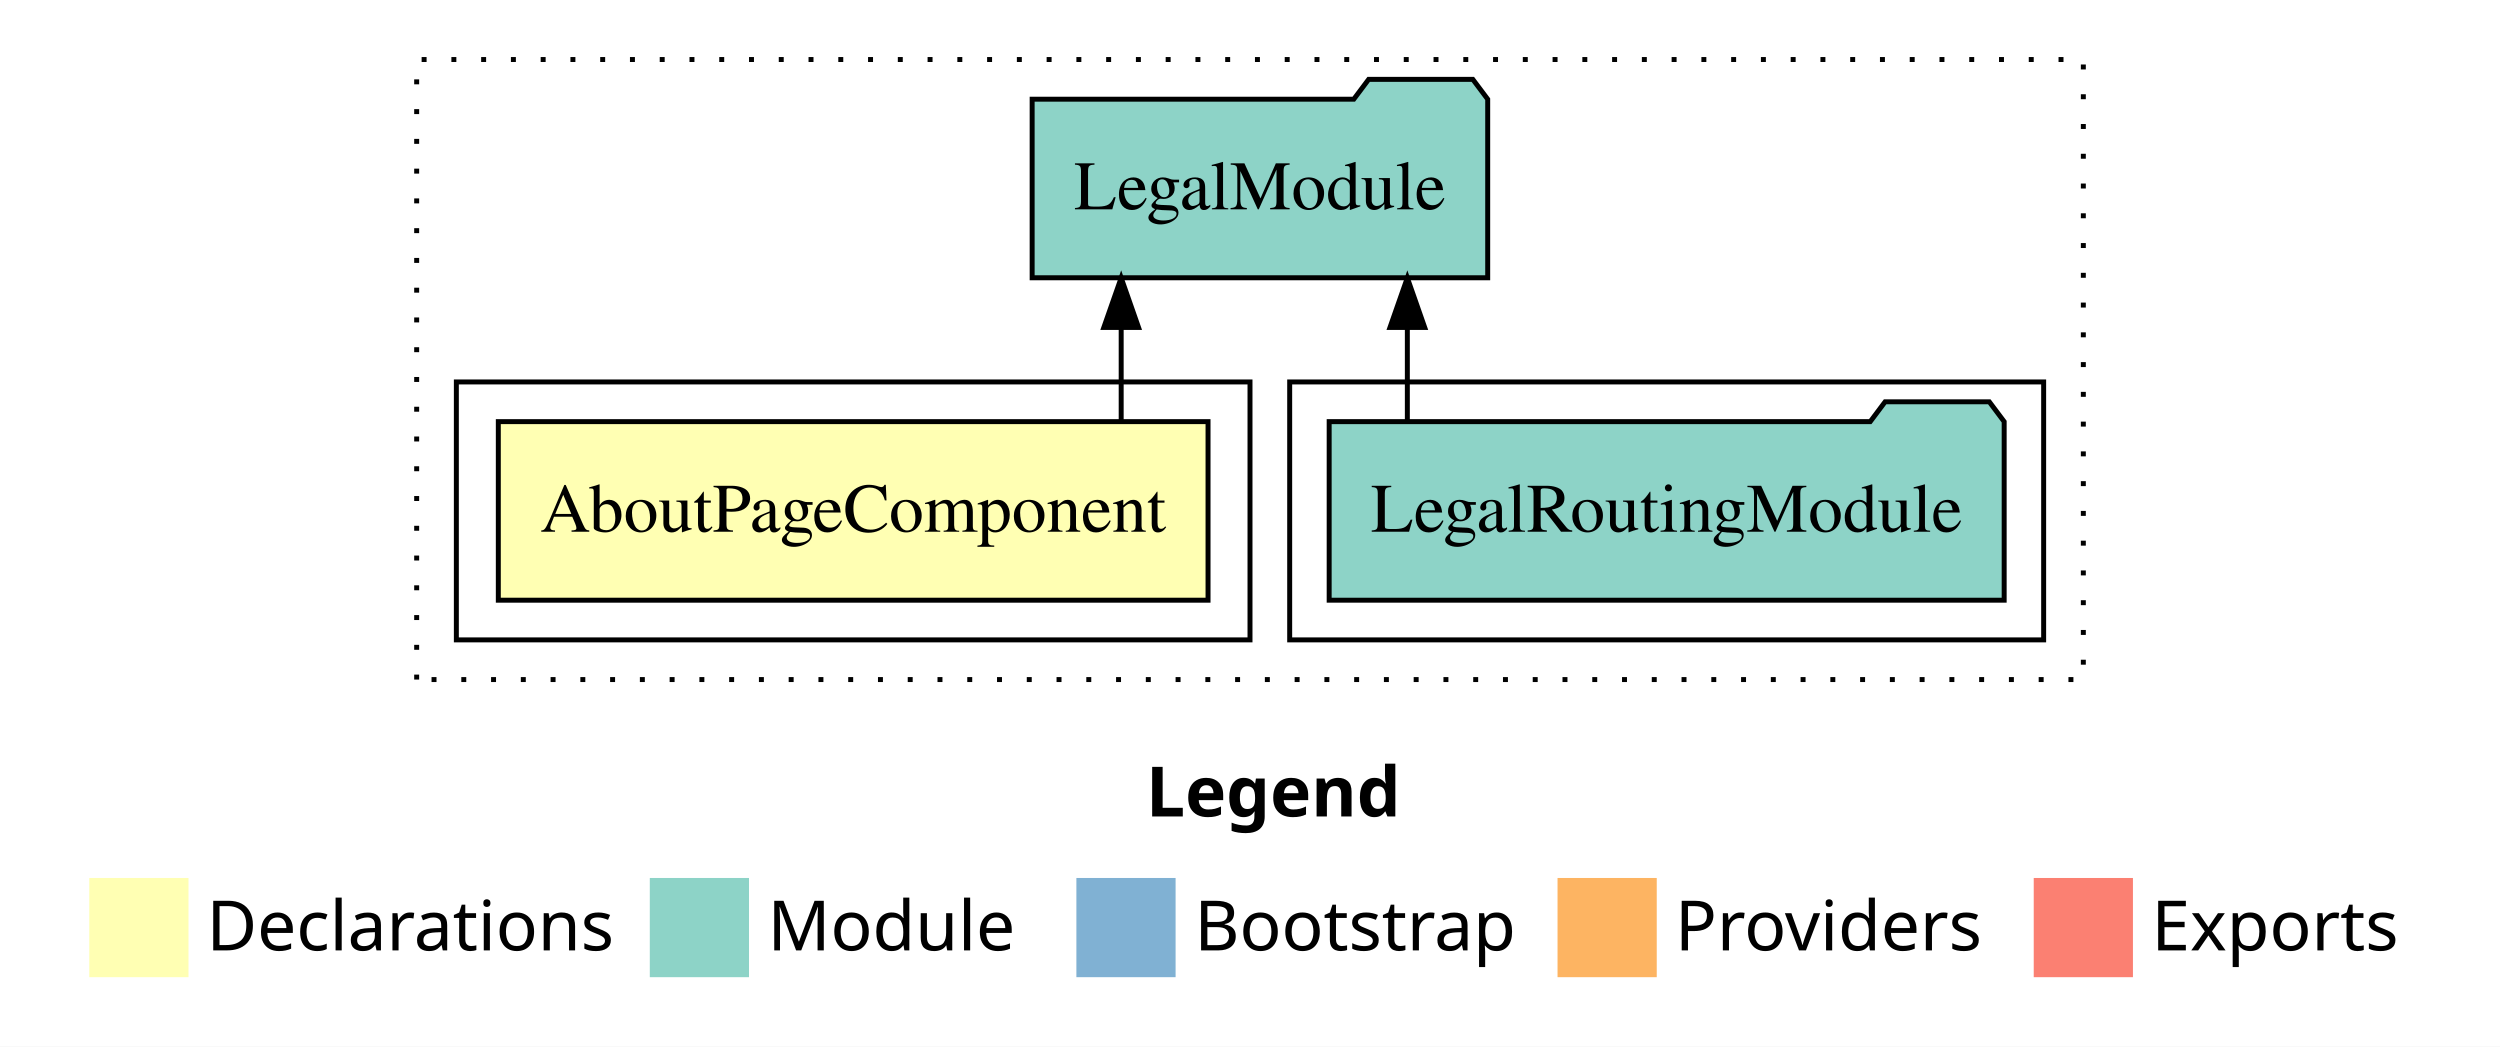
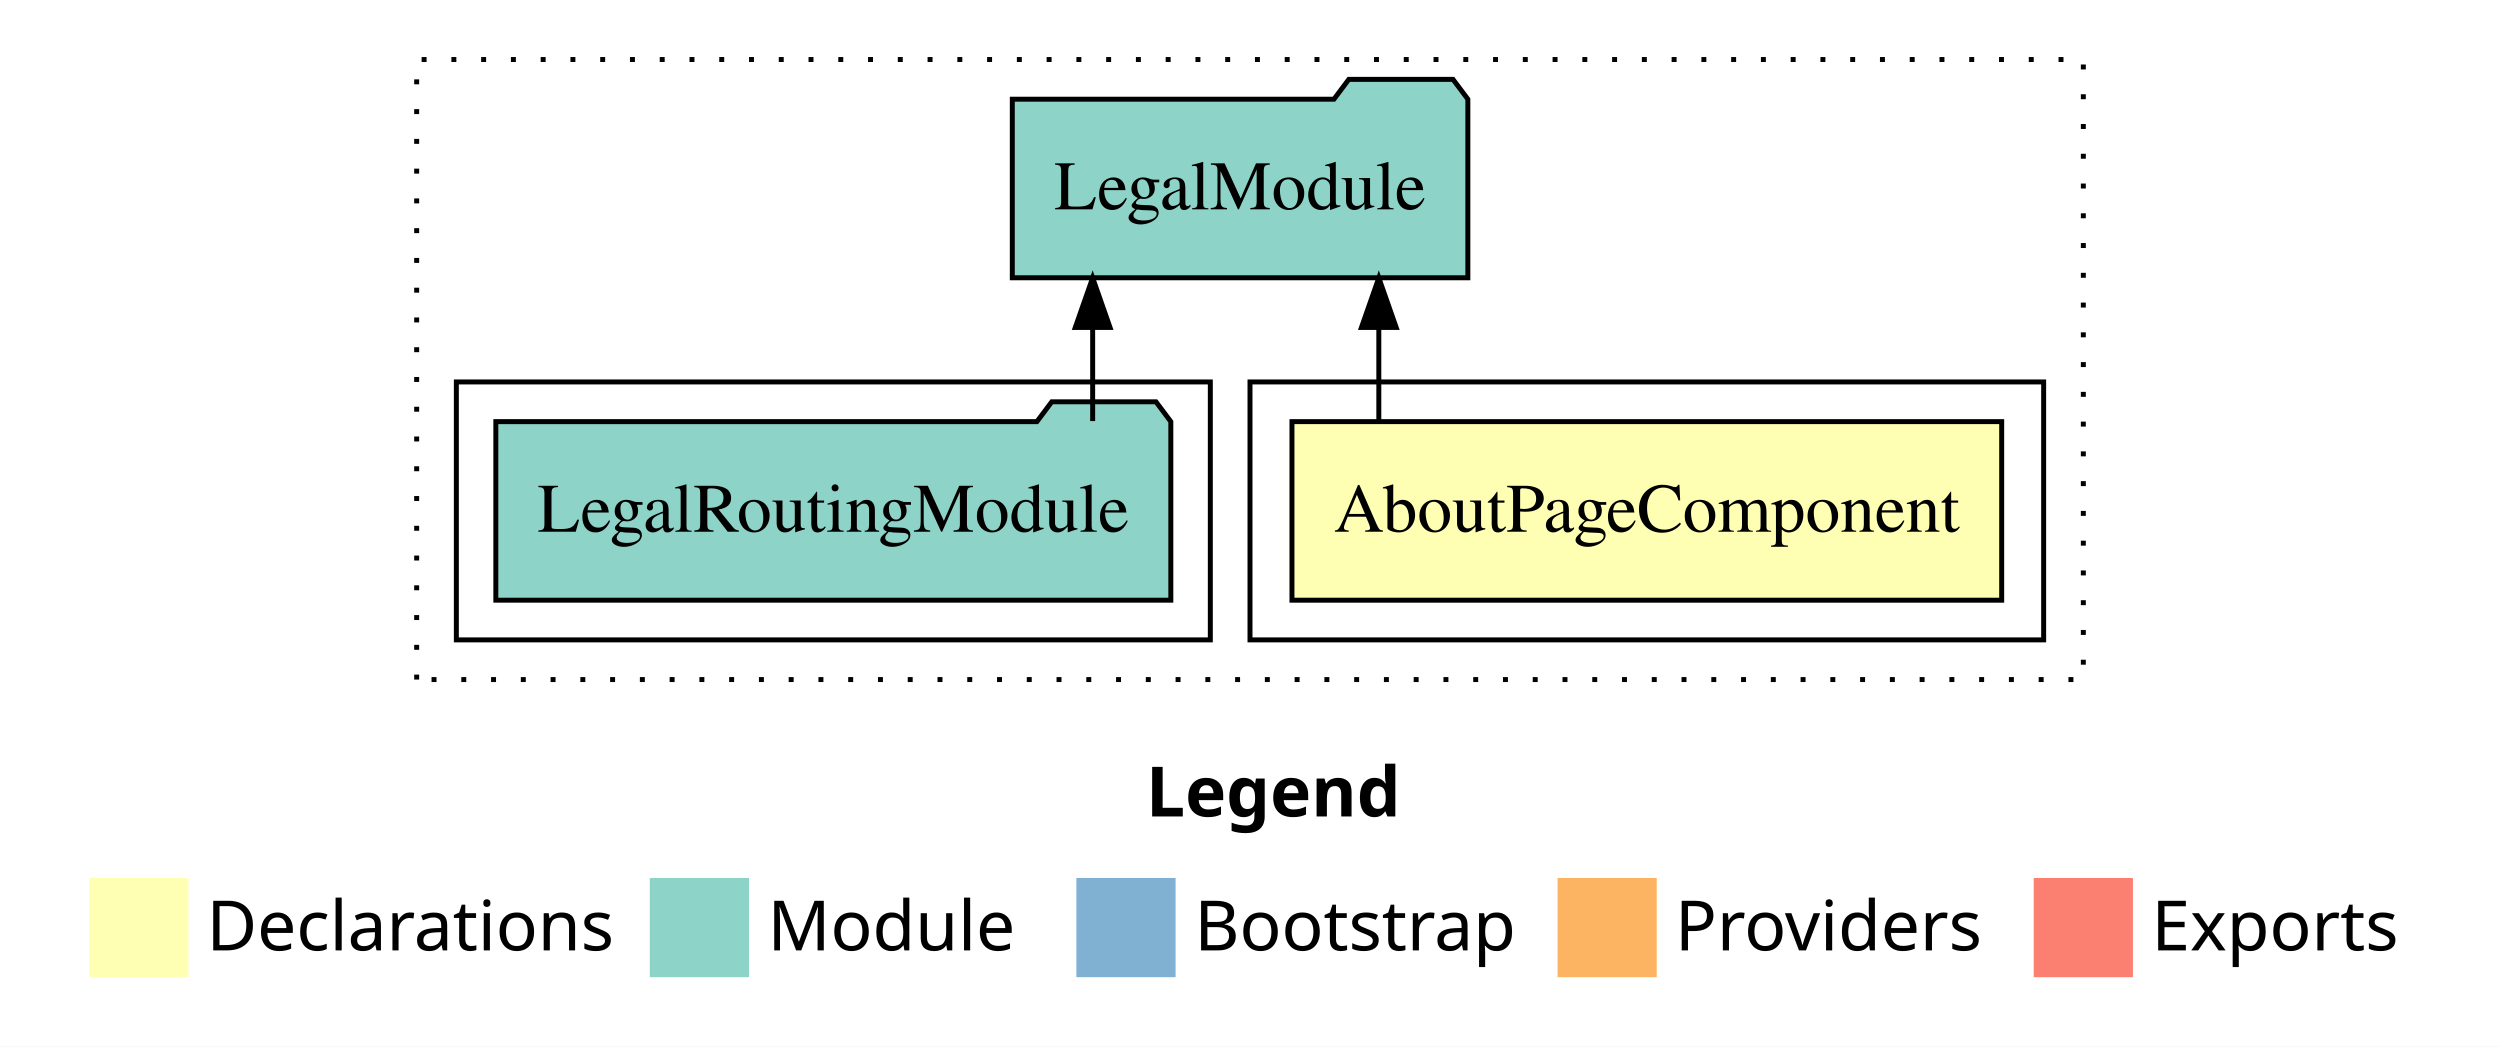
<svg xmlns="http://www.w3.org/2000/svg" width="504pt" height="211pt" viewBox="0.00 0.00 504.00 211.00">
  <g id="graph0" class="graph" transform="scale(1 1) rotate(0) translate(4 207)">
    <polygon fill="white" stroke="transparent" points="-4,4 -4,-207 500,-207 500,4 -4,4" />
    <text text-anchor="start" x="227.01" y="-42.4" font-family="Times-12" font-weight="bold" font-size="14.00">Legend</text>
    <polygon fill="#ffffb3" stroke="transparent" points="14,-10 14,-30 34,-30 34,-10 14,-10" />
    <text text-anchor="start" x="37.63" y="-15.4" font-family="Times-12" font-size="14.00">  Declarations</text>
    <polygon fill="#8dd3c7" stroke="transparent" points="127,-10 127,-30 147,-30 147,-10 127,-10" />
    <text text-anchor="start" x="150.73" y="-15.4" font-family="Times-12" font-size="14.00">  Module</text>
    <polygon fill="#80b1d3" stroke="transparent" points="213,-10 213,-30 233,-30 233,-10 213,-10" />
    <text text-anchor="start" x="236.78" y="-15.4" font-family="Times-12" font-size="14.00">  Bootstrap</text>
    <polygon fill="#fdb462" stroke="transparent" points="310,-10 310,-30 330,-30 330,-10 310,-10" />
    <text text-anchor="start" x="333.67" y="-15.4" font-family="Times-12" font-size="14.00">  Providers</text>
    <polygon fill="#fb8072" stroke="transparent" points="406,-10 406,-30 426,-30 426,-10 406,-10" />
    <text text-anchor="start" x="429.73" y="-15.4" font-family="Times-12" font-size="14.00">  Exports</text>
    <g id="clust1" class="cluster">
      <polygon fill="none" stroke="black" stroke-dasharray="1,5" points="80,-70 80,-195 416,-195 416,-70 80,-70" />
    </g>
+     <g id="clust2" class="cluster">
+       <polygon fill="none" stroke="black" points="248,-78 248,-130 408,-130 408,-78 248,-78" />
+     </g>
    <g id="clust4" class="cluster">
-       <polygon fill="none" stroke="black" points="256,-78 256,-130 408,-130 408,-78 256,-78" />
-     </g>
-     <g id="clust2" class="cluster">
-       <polygon fill="none" stroke="black" points="88,-78 88,-130 248,-130 248,-78 88,-78" />
+       <polygon fill="none" stroke="black" points="88,-78 88,-130 240,-130 240,-78 88,-78" />
    </g>
    <g id="node1" class="node">
-       <polygon fill="#ffffb3" stroke="black" points="239.54,-122 96.46,-122 96.46,-86 239.54,-86 239.54,-122" />
-       <text text-anchor="middle" x="168" y="-99.8" font-family="Times,serif" font-size="14.00">AboutPageComponent</text>
+       <polygon fill="#ffffb3" stroke="black" points="399.54,-122 256.46,-122 256.46,-86 399.54,-86 399.54,-122" />
+       <text text-anchor="middle" x="328" y="-99.8" font-family="Times,serif" font-size="14.00">AboutPageComponent</text>
    </g>
    <g id="node2" class="node">
-       <polygon fill="#8dd3c7" stroke="black" points="295.92,-187 292.92,-191 271.92,-191 268.92,-187 204.08,-187 204.08,-151 295.92,-151 295.92,-187" />
-       <text text-anchor="middle" x="250" y="-164.8" font-family="Times,serif" font-size="14.00">LegalModule</text>
+       <polygon fill="#8dd3c7" stroke="black" points="291.92,-187 288.92,-191 267.92,-191 264.92,-187 200.08,-187 200.08,-151 291.92,-151 291.92,-187" />
+       <text text-anchor="middle" x="246" y="-164.8" font-family="Times,serif" font-size="14.00">LegalModule</text>
    </g>
    <g id="edge1" class="edge">
-       <path fill="none" stroke="black" d="M222.03,-122.11C222.03,-122.11 222.03,-140.99 222.03,-140.99" />
-       <polygon fill="black" stroke="black" points="218.53,-140.99 222.03,-150.99 225.53,-140.99 218.53,-140.99" />
+       <path fill="none" stroke="black" d="M273.97,-122.11C273.97,-122.11 273.97,-140.99 273.97,-140.99" />
+       <polygon fill="black" stroke="black" points="270.47,-140.99 273.97,-150.99 277.47,-140.99 270.47,-140.99" />
    </g>
    <g id="node3" class="node">
-       <polygon fill="#8dd3c7" stroke="black" points="400.04,-122 397.04,-126 376.04,-126 373.04,-122 263.96,-122 263.96,-86 400.04,-86 400.04,-122" />
-       <text text-anchor="middle" x="332" y="-99.8" font-family="Times,serif" font-size="14.00">LegalRoutingModule</text>
+       <polygon fill="#8dd3c7" stroke="black" points="232.04,-122 229.04,-126 208.04,-126 205.04,-122 95.96,-122 95.96,-86 232.04,-86 232.04,-122" />
+       <text text-anchor="middle" x="164" y="-99.8" font-family="Times,serif" font-size="14.00">LegalRoutingModule</text>
    </g>
    <g id="edge2" class="edge">
-       <path fill="none" stroke="black" d="M279.72,-122.11C279.72,-122.11 279.72,-140.99 279.72,-140.99" />
-       <polygon fill="black" stroke="black" points="276.22,-140.99 279.72,-150.99 283.22,-140.99 276.22,-140.99" />
+       <path fill="none" stroke="black" d="M216.28,-122.11C216.28,-122.11 216.28,-140.99 216.28,-140.99" />
+       <polygon fill="black" stroke="black" points="212.78,-140.99 216.28,-150.99 219.78,-140.99 212.78,-140.99" />
    </g>
  </g>
</svg>
